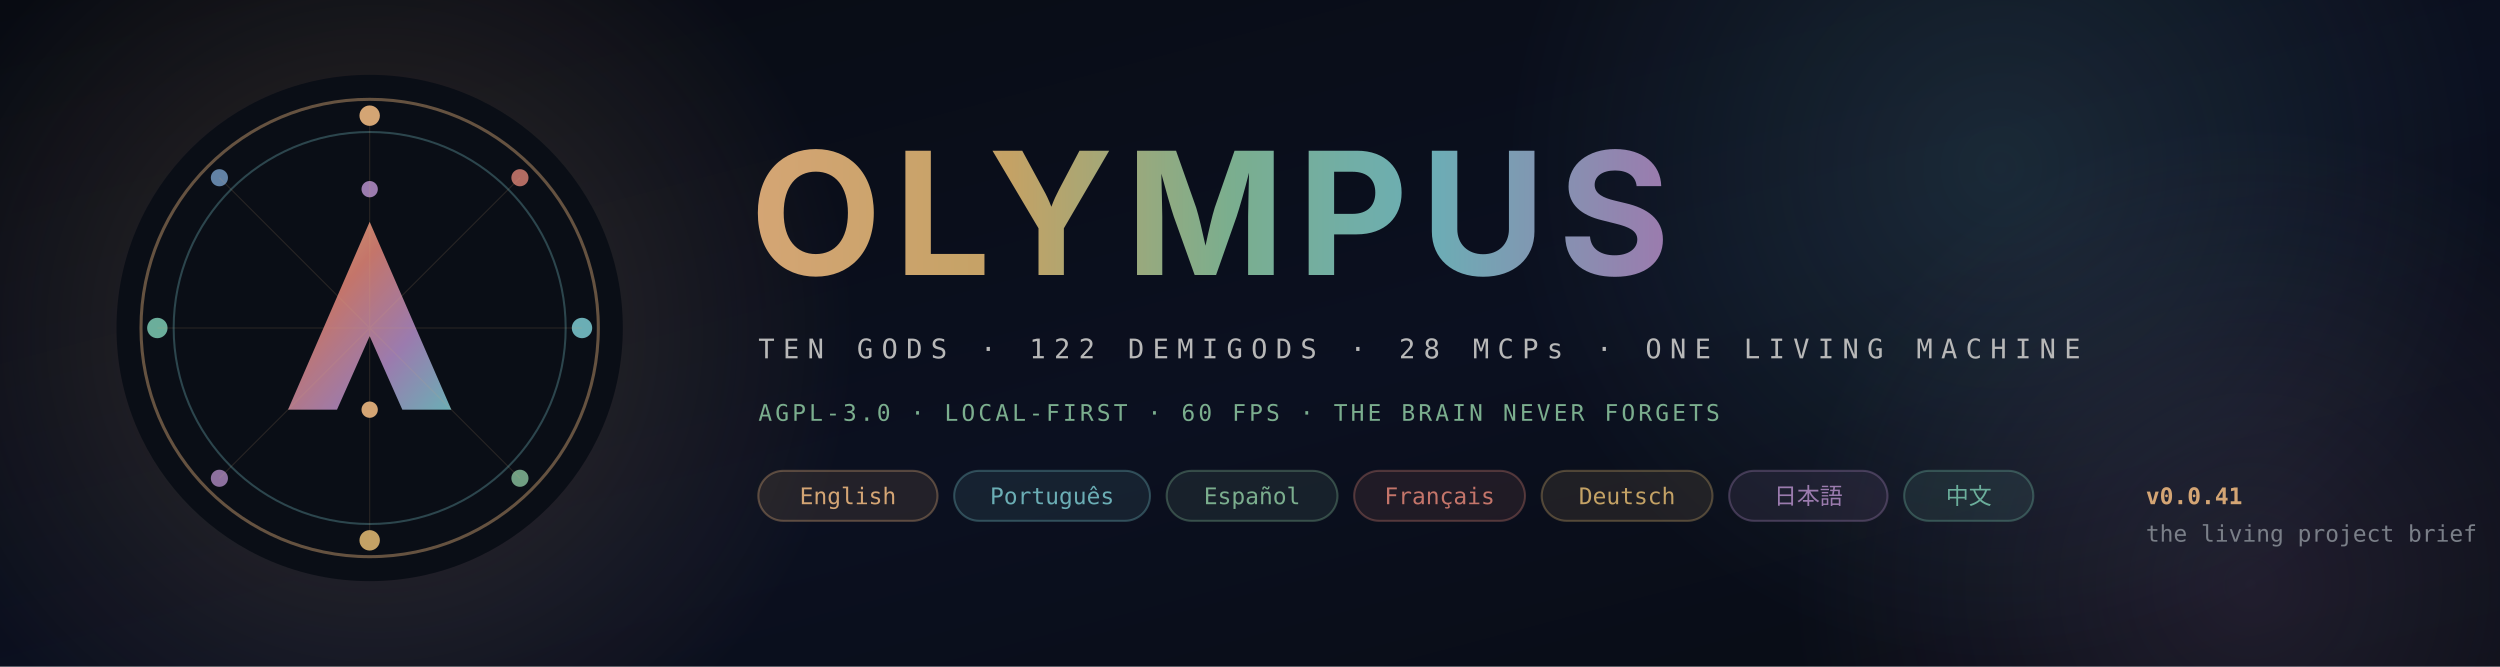
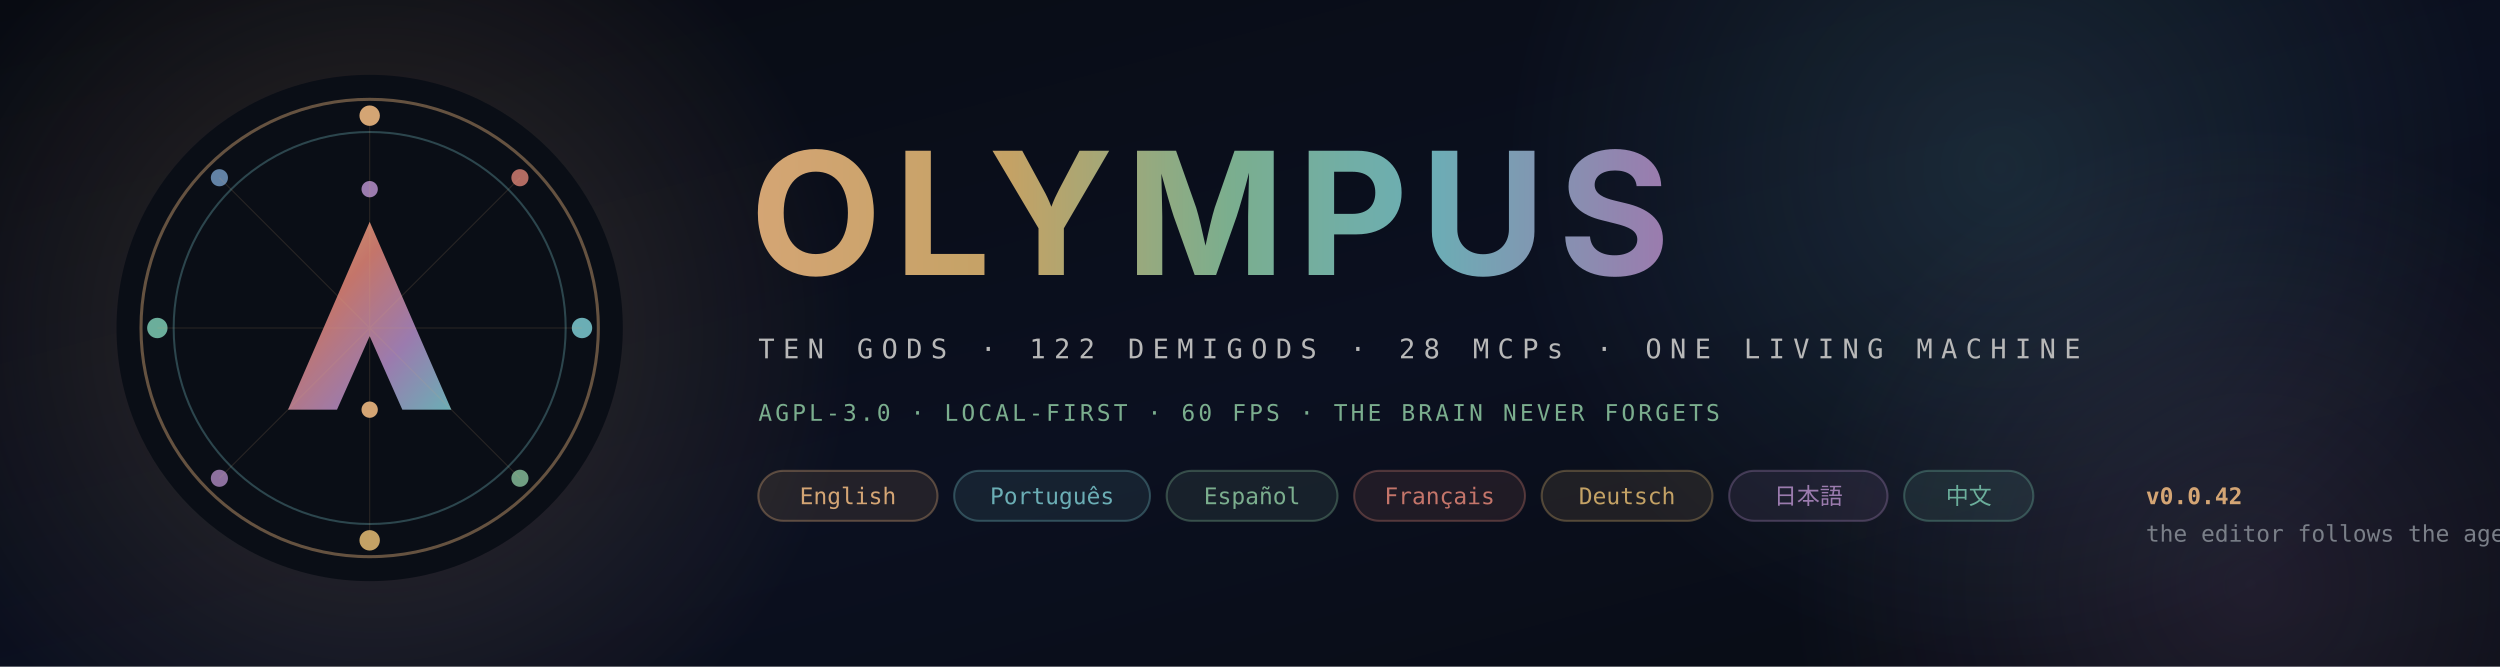
- <svg xmlns="http://www.w3.org/2000/svg" width="1200" height="320" viewBox="0 0 1200 320" fill="none" role="img" aria-label="OLYMPUS v0.0.41 — 60 FPS, the folder identity, and a 60-minute project budget: ten gods, one living machine, seven languages.">
+ <svg xmlns="http://www.w3.org/2000/svg" width="1200" height="320" viewBox="0 0 1200 320" fill="none" role="img" aria-label="OLYMPUS v0.0.42 — 60 FPS, the folder identity, and a 60-minute project budget: ten gods, one living machine, seven languages.">
  <defs>
    <linearGradient id="bg" x1="0" y1="0" x2="1" y2="1">
      <stop offset="0%" stop-color="#080B12" />
      <stop offset="55%" stop-color="#0B1020" />
      <stop offset="100%" stop-color="#080B12" />
    </linearGradient>
    <radialGradient id="glowGold" cx="50%" cy="50%" r="50%">
      <stop offset="0%" stop-color="#D4A574" stop-opacity=".20" />
      <stop offset="100%" stop-color="#D4A574" stop-opacity="0" />
    </radialGradient>
    <radialGradient id="glowCyan" cx="50%" cy="50%" r="50%">
      <stop offset="0%" stop-color="#6BAEB5" stop-opacity=".16" />
      <stop offset="100%" stop-color="#6BAEB5" stop-opacity="0" />
    </radialGradient>
    <radialGradient id="glowPurple" cx="50%" cy="50%" r="50%">
      <stop offset="0%" stop-color="#9B7BAE" stop-opacity=".16" />
      <stop offset="100%" stop-color="#9B7BAE" stop-opacity="0" />
    </radialGradient>
    <linearGradient id="peak" x1="0" y1="0" x2="1" y2="1">
      <stop offset="0%" stop-color="#D4A574" />
      <stop offset="34%" stop-color="#C4756A" />
      <stop offset="68%" stop-color="#9B7BAE" />
      <stop offset="100%" stop-color="#6BAEB5" />
    </linearGradient>
    <linearGradient id="word" x1="0" y1="0" x2="1" y2="0">
      <stop offset="0%" stop-color="#D4A574" />
      <stop offset="28%" stop-color="#C4A265" />
      <stop offset="52%" stop-color="#7BAE8E" />
      <stop offset="74%" stop-color="#6BAEB5" />
      <stop offset="100%" stop-color="#9B7BAE" />
    </linearGradient>
  </defs>
  <rect width="1200" height="320" fill="url(#bg)" />
  <circle cx="180" cy="160" r="230" fill="url(#glowGold)" />
  <circle cx="960" cy="80" r="240" fill="url(#glowCyan)" />
  <circle cx="1080" cy="280" r="220" fill="url(#glowPurple)" />
  <g transform="translate(52,32) scale(0.98)">
    <circle cx="128" cy="128" r="124" fill="#0A0E16" />
    <circle cx="128" cy="128" r="112" stroke="#D4A574" stroke-width="1.5" fill="none" opacity=".45" />
    <circle cx="128" cy="128" r="96" stroke="#6BAEB5" stroke-width="1" fill="none" opacity=".35" />
    <path d="M 128 76 L 168 168 L 144 168 L 128 132 L 112 168 L 88 168 Z" fill="url(#peak)" />
    <circle cx="128" cy="60" r="4" fill="#9B7BAE" />
    <circle cx="128" cy="168" r="4" fill="#D4A574" />
    <circle cx="128" cy="24" r="5" fill="#D4A574" />
    <circle cx="201.6" cy="54.4" r="4.2" fill="#C4756A" opacity=".9" />
    <circle cx="232" cy="128" r="5" fill="#6BAEB5" />
    <circle cx="201.6" cy="201.6" r="4.2" fill="#7BAE8E" opacity=".9" />
    <circle cx="128" cy="232" r="5" fill="#C4A265" />
    <circle cx="54.4" cy="201.6" r="4.2" fill="#9B7BAE" opacity=".9" />
    <circle cx="24" cy="128" r="5" fill="#6BAE9B" />
    <circle cx="54.4" cy="54.4" r="4.2" fill="#6B8FB5" opacity=".9" />
    <g stroke="#D4A574" stroke-width="0.5" opacity=".16">
      <line x1="128" y1="128" x2="128" y2="24" />
      <line x1="128" y1="128" x2="201.6" y2="54.4" />
      <line x1="128" y1="128" x2="232" y2="128" />
      <line x1="128" y1="128" x2="201.6" y2="201.6" />
      <line x1="128" y1="128" x2="128" y2="232" />
      <line x1="128" y1="128" x2="54.4" y2="201.6" />
      <line x1="128" y1="128" x2="24" y2="128" />
      <line x1="128" y1="128" x2="54.4" y2="54.4" />
    </g>
  </g>
  <text x="360" y="132" font-family="ui-sans-serif, system-ui, -apple-system, sans-serif" font-size="82" font-weight="750" letter-spacing="6" fill="url(#word)">OLYMPUS</text>
  <text x="364" y="172" font-family="ui-monospace, 'SF Mono', monospace" font-size="13" letter-spacing="4" fill="#B8B8B8">TEN GODS · 122 DEMIGODS · 28 MCPs · ONE LIVING MACHINE</text>
  <text x="364" y="202" font-family="ui-monospace, 'SF Mono', monospace" font-size="11" letter-spacing="1.5" fill="#7BAE8E">AGPL-3.0 · LOCAL-FIRST · 60 FPS · THE BRAIN NEVER FORGETS</text>
  <g font-family="ui-monospace, 'SF Mono', monospace" font-size="11">
    <rect x="364" y="226" width="86" height="24" rx="12" fill="#D4A574" fill-opacity=".12" stroke="#D4A574" stroke-opacity=".35" />
    <text x="407" y="242" text-anchor="middle" fill="#D4A574">English</text>
    <rect x="458" y="226" width="94" height="24" rx="12" fill="#6BAEB5" fill-opacity=".12" stroke="#6BAEB5" stroke-opacity=".35" />
    <text x="505" y="242" text-anchor="middle" fill="#6BAEB5">Português</text>
    <rect x="560" y="226" width="82" height="24" rx="12" fill="#7BAE8E" fill-opacity=".12" stroke="#7BAE8E" stroke-opacity=".35" />
    <text x="601" y="242" text-anchor="middle" fill="#7BAE8E">Español</text>
    <rect x="650" y="226" width="82" height="24" rx="12" fill="#C4756A" fill-opacity=".12" stroke="#C4756A" stroke-opacity=".35" />
    <text x="691" y="242" text-anchor="middle" fill="#C4756A">Français</text>
    <rect x="740" y="226" width="82" height="24" rx="12" fill="#C4A265" fill-opacity=".12" stroke="#C4A265" stroke-opacity=".35" />
    <text x="781" y="242" text-anchor="middle" fill="#C4A265">Deutsch</text>
    <rect x="830" y="226" width="76" height="24" rx="12" fill="#9B7BAE" fill-opacity=".12" stroke="#9B7BAE" stroke-opacity=".35" />
    <text x="868" y="242" text-anchor="middle" fill="#9B7BAE">日本語</text>
    <rect x="914" y="226" width="62" height="24" rx="12" fill="#6BAE9B" fill-opacity=".12" stroke="#6BAE9B" stroke-opacity=".35" />
    <text x="945" y="242" text-anchor="middle" fill="#6BAE9B">中文</text>
  </g>
  <g font-family="ui-monospace, 'SF Mono', monospace" font-size="11">
-     <text x="1030" y="242" fill="#D4A574" font-weight="700">v0.0.41</text>
-     <text x="1030" y="260" fill="#7A7F88">the living project brief</text>
+     <text x="1030" y="242" fill="#D4A574" font-weight="700">v0.0.42</text>
+     <text x="1030" y="260" fill="#7A7F88">the editor follows the agent</text>
  </g>
</svg>
